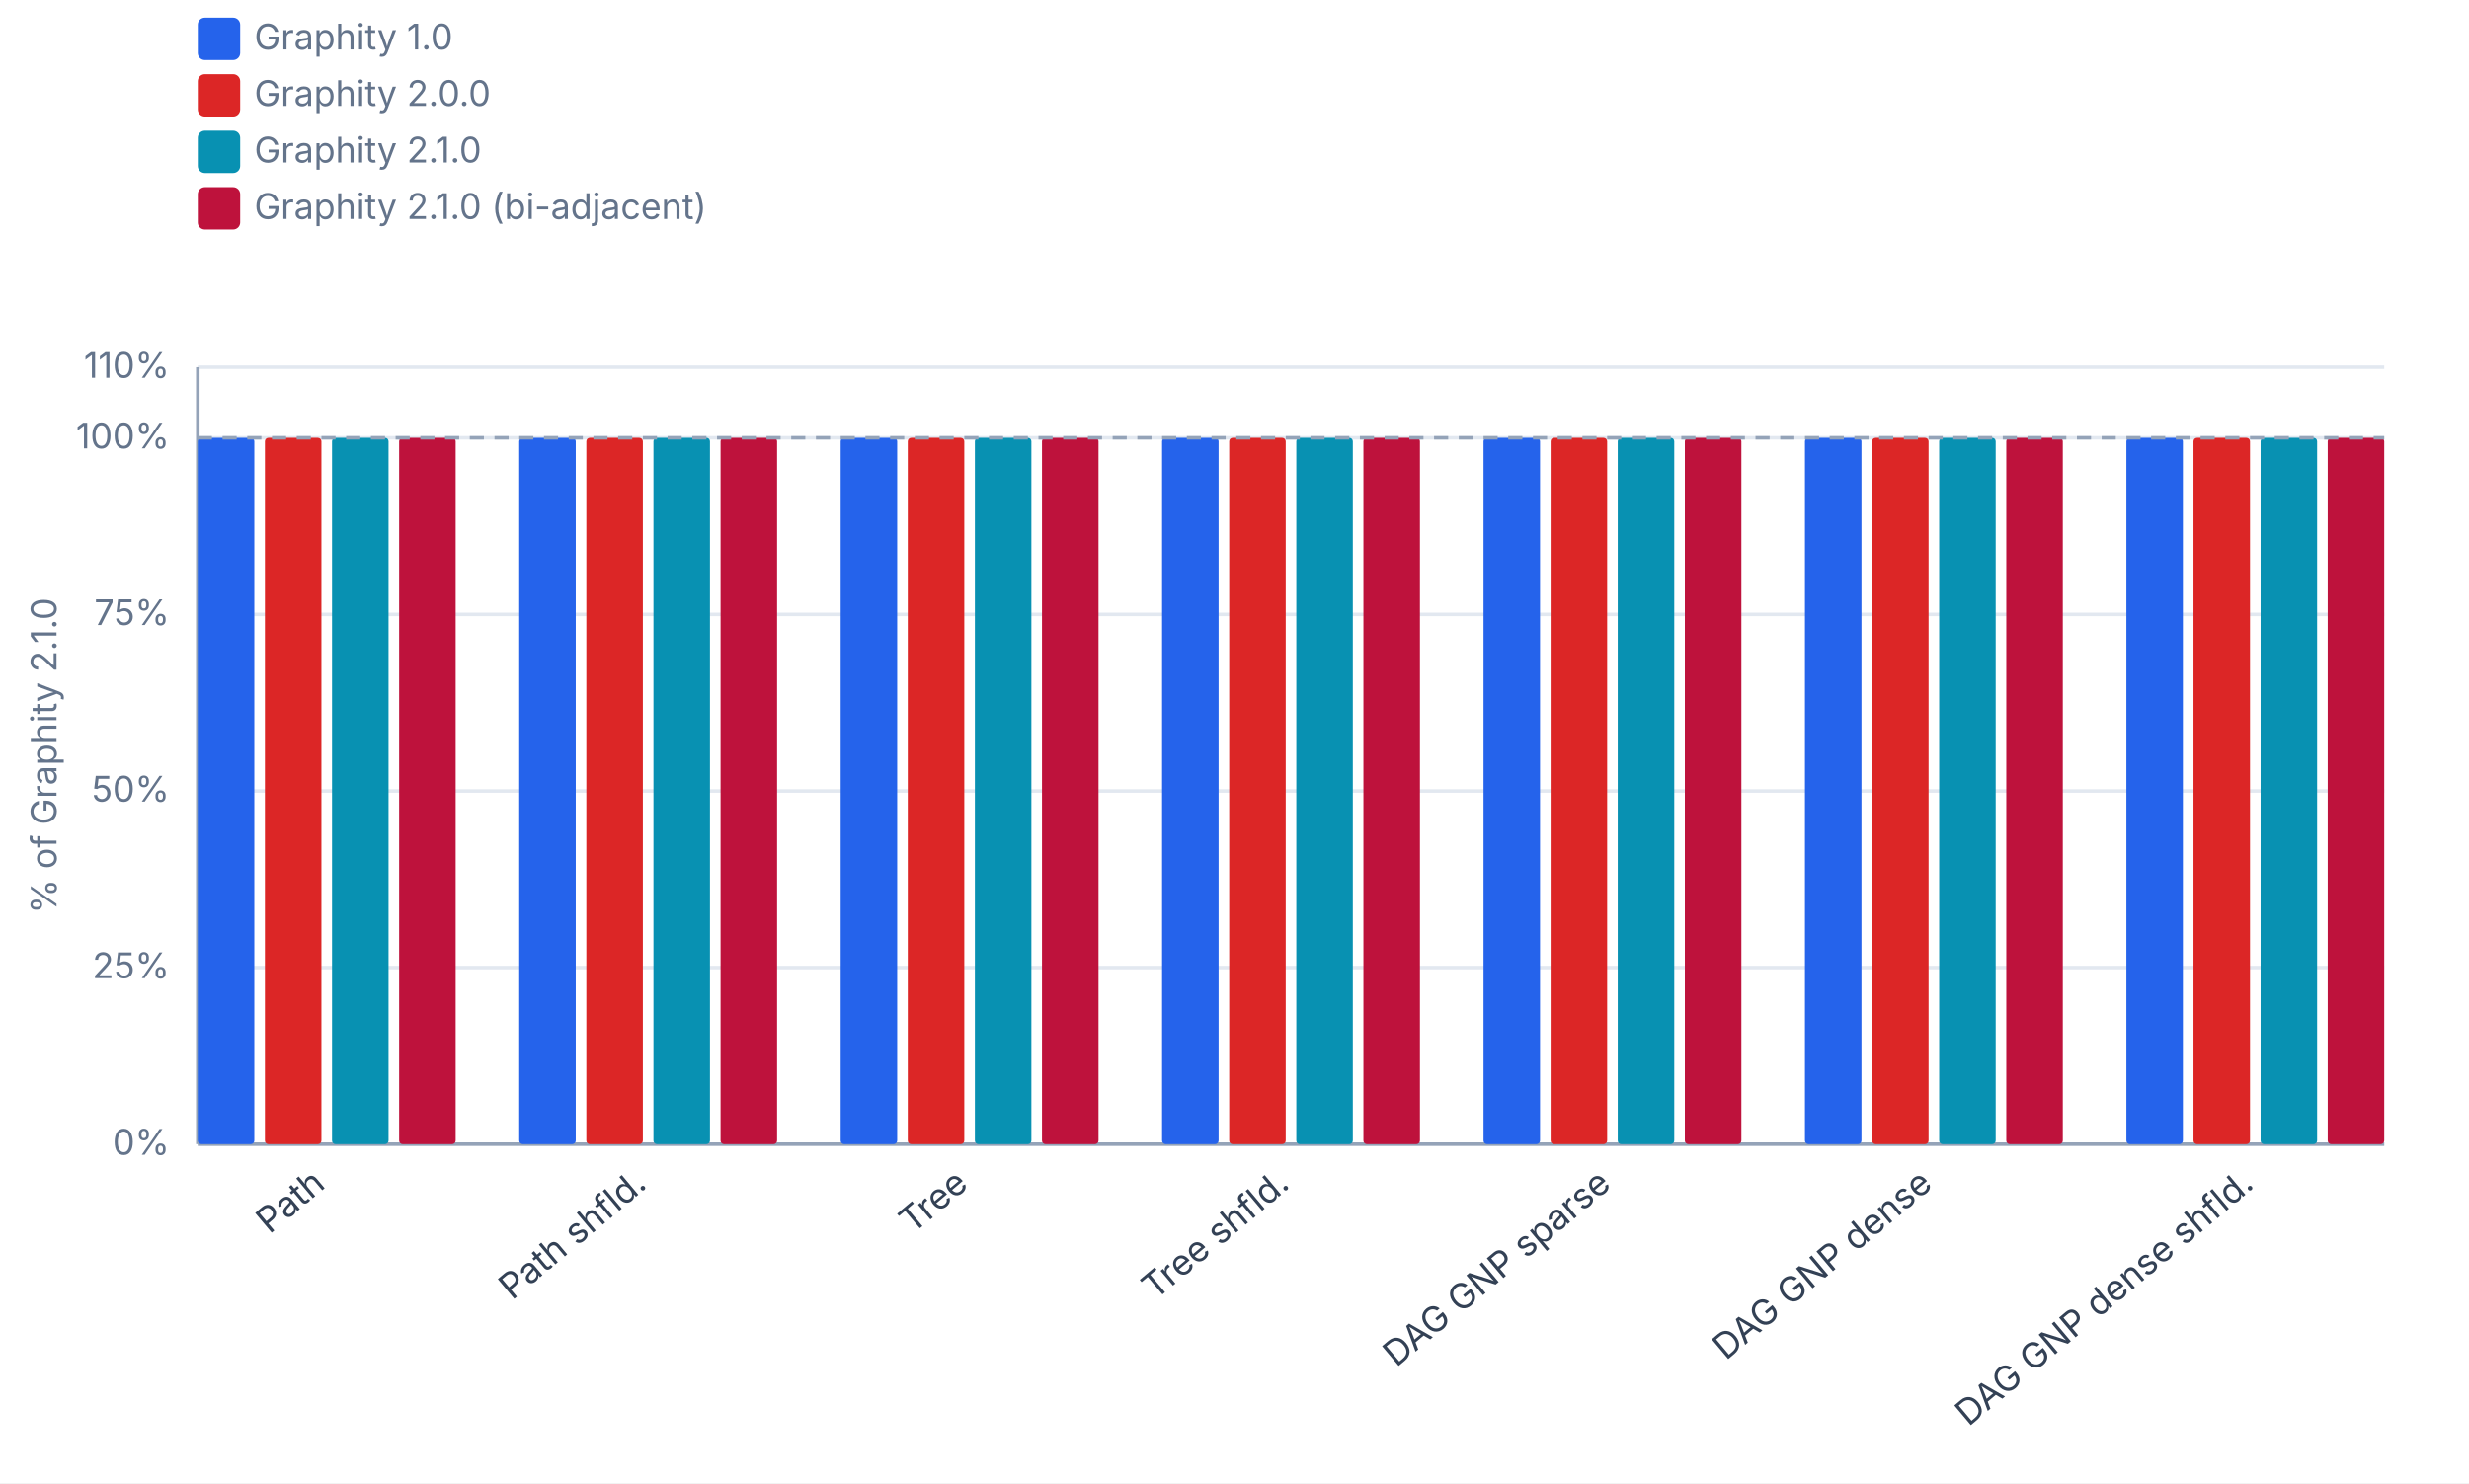
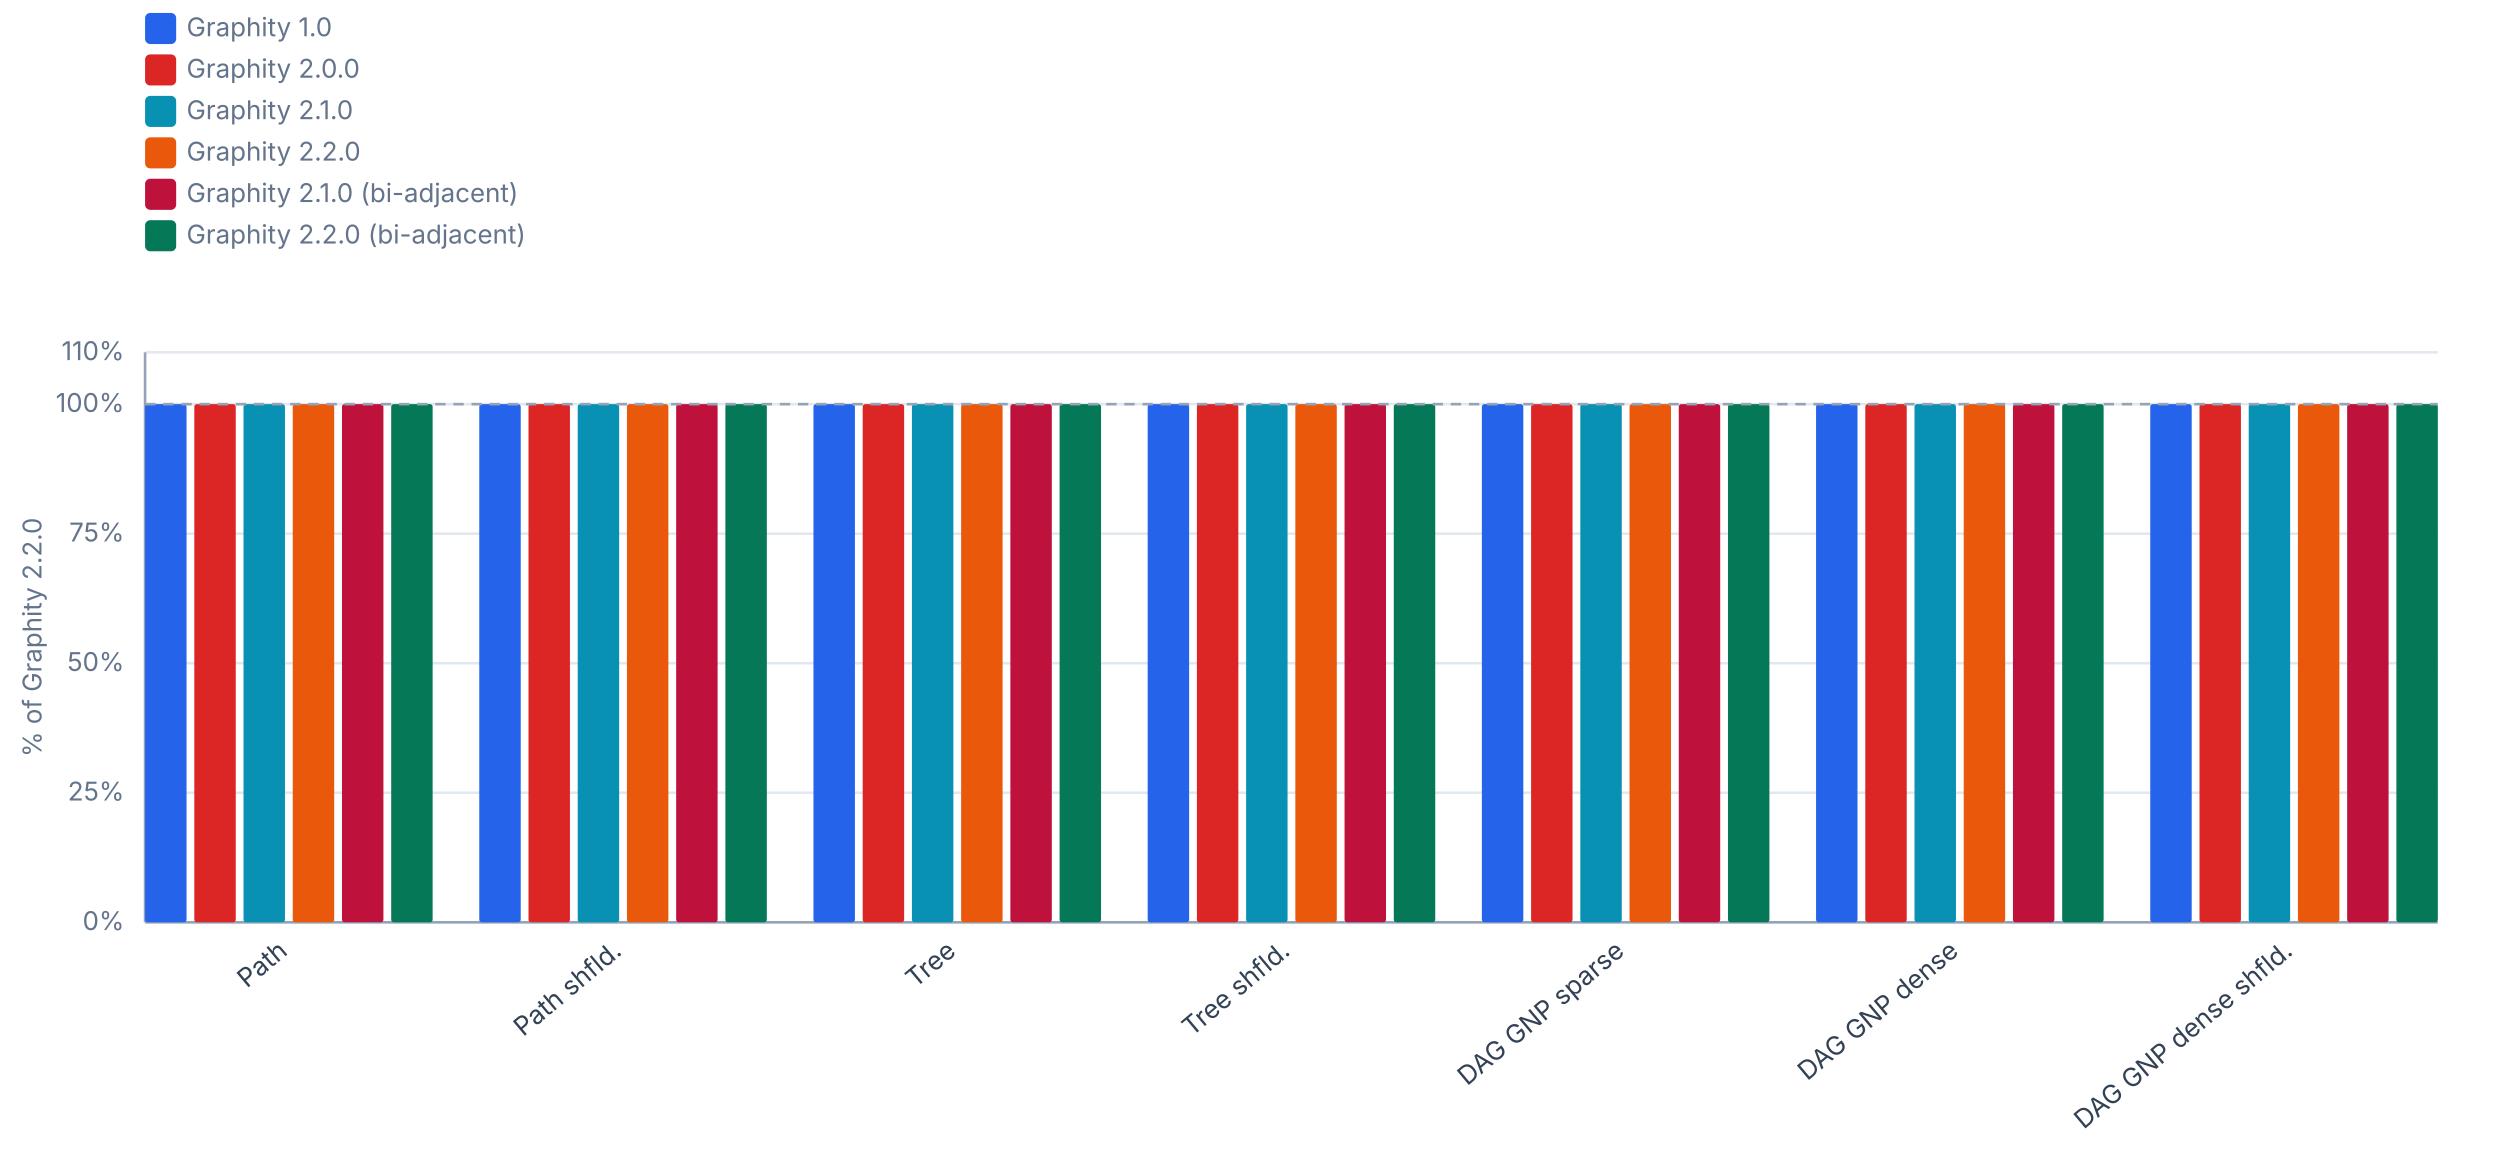
- <svg xmlns="http://www.w3.org/2000/svg" width="699" height="420" viewBox="0 0 699 420" role="img">
+ <svg xmlns="http://www.w3.org/2000/svg" width="965" height="452" viewBox="0 0 965 452" role="img">
  <style>text{font-family:ui-sans-serif,system-ui,-apple-system,Segoe UI,sans-serif;font-size:11px;fill:#334155}.axis{stroke:#94a3b8;stroke-width:1;fill:none}.grid{stroke:#e2e8f0;stroke-width:1}.ylabel{fill:#64748b;font-size:10px}.tick{fill:#64748b;font-size:10px}.xlabel{font-size:10px}</style>
-   <rect x="0" y="0" width="699" height="420" fill="#ffffff" />
+   <rect x="0" y="0" width="965" height="452" fill="#ffffff" />
  <rect x="56" y="5" width="12" height="12" rx="2" fill="#2563eb" />
  <text x="72" y="14" class="tick">Graphity 1.0</text>
  <rect x="56" y="21" width="12" height="12" rx="2" fill="#dc2626" />
  <text x="72" y="30" class="tick">Graphity 2.0.0</text>
  <rect x="56" y="37" width="12" height="12" rx="2" fill="#0891b2" />
  <text x="72" y="46" class="tick">Graphity 2.1.0</text>
-   <rect x="56" y="53" width="12" height="12" rx="2" fill="#be123c" />
-   <text x="72" y="62" class="tick">Graphity 2.1.0 (bi-adjacent)</text>
-   <line class="grid" x1="56" y1="324.0" x2="675" y2="324.0" />
-   <text class="tick" x="48" y="327.0" text-anchor="end">0%</text>
-   <line class="grid" x1="56" y1="274.0" x2="675" y2="274.0" />
-   <text class="tick" x="48" y="277.0" text-anchor="end">25%</text>
-   <line class="grid" x1="56" y1="224.0" x2="675" y2="224.0" />
-   <text class="tick" x="48" y="227.0" text-anchor="end">50%</text>
-   <line class="grid" x1="56" y1="174.0" x2="675" y2="174.0" />
-   <text class="tick" x="48" y="177.0" text-anchor="end">75%</text>
-   <line class="grid" x1="56" y1="124.0" x2="675" y2="124.0" />
-   <text class="tick" x="48" y="127.0" text-anchor="end">100%</text>
-   <line class="grid" x1="56" y1="104.0" x2="675" y2="104.0" />
-   <text class="tick" x="48" y="107.0" text-anchor="end">110%</text>
-   <line class="axis" x1="56" y1="104" x2="56" y2="324" />
-   <line class="axis" x1="56" y1="324" x2="675" y2="324" />
-   <text class="ylabel" x="16" y="214.0" text-anchor="middle" transform="rotate(-90 16 214.0)">% of Graphity 2.1.0</text>
-   <text class="xlabel" x="92.5" y="336.0" text-anchor="end" transform="rotate(-40 92.5 336.0)">Path</text>
-   <rect x="56.0" y="124.0" width="16" height="200.0" fill="#2563eb" rx="1" />
-   <rect x="75.0" y="124.0" width="16" height="200.0" fill="#dc2626" rx="1" />
-   <rect x="94.0" y="124.0" width="16" height="200.0" fill="#0891b2" rx="1" />
-   <rect x="113.0" y="124.0" width="16" height="200.0" fill="#be123c" rx="1" />
-   <text class="xlabel" x="183.5" y="336.0" text-anchor="end" transform="rotate(-40 183.5 336.0)">Path shfld.</text>
-   <rect x="147.0" y="124.0" width="16" height="200.0" fill="#2563eb" rx="1" />
-   <rect x="166.0" y="124.0" width="16" height="200.0" fill="#dc2626" rx="1" />
-   <rect x="185.0" y="124.0" width="16" height="200.0" fill="#0891b2" rx="1" />
-   <rect x="204.0" y="124.0" width="16" height="200.0" fill="#be123c" rx="1" />
-   <text class="xlabel" x="274.5" y="336.0" text-anchor="end" transform="rotate(-40 274.5 336.0)">Tree</text>
-   <rect x="238.0" y="124.0" width="16" height="200.0" fill="#2563eb" rx="1" />
-   <rect x="257.0" y="124.0" width="16" height="200.0" fill="#dc2626" rx="1" />
-   <rect x="276.0" y="124.0" width="16" height="200.0" fill="#0891b2" rx="1" />
-   <rect x="295.0" y="124.0" width="16" height="200.0" fill="#be123c" rx="1" />
-   <text class="xlabel" x="365.5" y="336.0" text-anchor="end" transform="rotate(-40 365.5 336.0)">Tree shfld.</text>
-   <rect x="329.0" y="124.0" width="16" height="200.0" fill="#2563eb" rx="1" />
-   <rect x="348.0" y="124.0" width="16" height="200.0" fill="#dc2626" rx="1" />
-   <rect x="367.0" y="124.0" width="16" height="200.0" fill="#0891b2" rx="1" />
-   <rect x="386.0" y="124.0" width="16" height="200.0" fill="#be123c" rx="1" />
-   <text class="xlabel" x="456.5" y="336.0" text-anchor="end" transform="rotate(-40 456.5 336.0)">DAG GNP sparse</text>
-   <rect x="420.0" y="124.0" width="16" height="200.0" fill="#2563eb" rx="1" />
-   <rect x="439.0" y="124.0" width="16" height="200.0" fill="#dc2626" rx="1" />
-   <rect x="458.0" y="124.0" width="16" height="200.0" fill="#0891b2" rx="1" />
-   <rect x="477.0" y="124.0" width="16" height="200.0" fill="#be123c" rx="1" />
-   <text class="xlabel" x="547.5" y="336.0" text-anchor="end" transform="rotate(-40 547.5 336.0)">DAG GNP dense</text>
-   <rect x="511.0" y="124.0" width="16" height="200.0" fill="#2563eb" rx="1" />
-   <rect x="530.0" y="124.0" width="16" height="200.0" fill="#dc2626" rx="1" />
-   <rect x="549.0" y="124.0" width="16" height="200.0" fill="#0891b2" rx="1" />
-   <rect x="568.0" y="124.0" width="16" height="200.0" fill="#be123c" rx="1" />
-   <text class="xlabel" x="638.5" y="336.0" text-anchor="end" transform="rotate(-40 638.5 336.0)">DAG GNP dense shfld.</text>
-   <rect x="602.0" y="124.0" width="16" height="200.0" fill="#2563eb" rx="1" />
-   <rect x="621.0" y="124.0" width="16" height="200.0" fill="#dc2626" rx="1" />
-   <rect x="640.0" y="124.0" width="16" height="200.0" fill="#0891b2" rx="1" />
-   <rect x="659.0" y="124.0" width="16" height="200.0" fill="#be123c" rx="1" />
-   <line x1="56" y1="124.0" x2="675" y2="124.0" stroke="#94a3b8" stroke-width="1" stroke-dasharray="4 3" />
+   <rect x="56" y="53" width="12" height="12" rx="2" fill="#ea580c" />
+   <text x="72" y="62" class="tick">Graphity 2.2.0</text>
+   <rect x="56" y="69" width="12" height="12" rx="2" fill="#be123c" />
+   <text x="72" y="78" class="tick">Graphity 2.1.0 (bi-adjacent)</text>
+   <rect x="56" y="85" width="12" height="12" rx="2" fill="#047857" />
+   <text x="72" y="94" class="tick">Graphity 2.2.0 (bi-adjacent)</text>
+   <line class="grid" x1="56" y1="356.0" x2="941" y2="356.0" />
+   <text class="tick" x="48" y="359.0" text-anchor="end">0%</text>
+   <line class="grid" x1="56" y1="306.0" x2="941" y2="306.0" />
+   <text class="tick" x="48" y="309.0" text-anchor="end">25%</text>
+   <line class="grid" x1="56" y1="256.0" x2="941" y2="256.0" />
+   <text class="tick" x="48" y="259.0" text-anchor="end">50%</text>
+   <line class="grid" x1="56" y1="206.0" x2="941" y2="206.0" />
+   <text class="tick" x="48" y="209.0" text-anchor="end">75%</text>
+   <line class="grid" x1="56" y1="156.0" x2="941" y2="156.0" />
+   <text class="tick" x="48" y="159.0" text-anchor="end">100%</text>
+   <line class="grid" x1="56" y1="136.0" x2="941" y2="136.0" />
+   <text class="tick" x="48" y="139.0" text-anchor="end">110%</text>
+   <line class="axis" x1="56" y1="136" x2="56" y2="356" />
+   <line class="axis" x1="56" y1="356" x2="941" y2="356" />
+   <text class="ylabel" x="16" y="246.0" text-anchor="middle" transform="rotate(-90 16 246.0)">% of Graphity 2.2.0</text>
+   <text class="xlabel" x="111.5" y="368.0" text-anchor="end" transform="rotate(-40 111.5 368.0)">Path</text>
+   <rect x="56.0" y="156.0" width="16" height="200.0" fill="#2563eb" rx="1" />
+   <rect x="75.0" y="156.0" width="16" height="200.0" fill="#dc2626" rx="1" />
+   <rect x="94.0" y="156.0" width="16" height="200.0" fill="#0891b2" rx="1" />
+   <rect x="113.0" y="156.0" width="16" height="200.0" fill="#ea580c" rx="1" />
+   <rect x="132.0" y="156.0" width="16" height="200.0" fill="#be123c" rx="1" />
+   <rect x="151.0" y="156.0" width="16" height="200.0" fill="#047857" rx="1" />
+   <text class="xlabel" x="240.5" y="368.0" text-anchor="end" transform="rotate(-40 240.5 368.0)">Path shfld.</text>
+   <rect x="185.0" y="156.0" width="16" height="200.0" fill="#2563eb" rx="1" />
+   <rect x="204.0" y="156.0" width="16" height="200.0" fill="#dc2626" rx="1" />
+   <rect x="223.0" y="156.0" width="16" height="200.0" fill="#0891b2" rx="1" />
+   <rect x="242.0" y="156.0" width="16" height="200.0" fill="#ea580c" rx="1" />
+   <rect x="261.0" y="156.0" width="16" height="200.0" fill="#be123c" rx="1" />
+   <rect x="280.0" y="156.0" width="16" height="200.0" fill="#047857" rx="1" />
+   <text class="xlabel" x="369.5" y="368.0" text-anchor="end" transform="rotate(-40 369.5 368.0)">Tree</text>
+   <rect x="314.0" y="156.0" width="16" height="200.0" fill="#2563eb" rx="1" />
+   <rect x="333.0" y="156.0" width="16" height="200.0" fill="#dc2626" rx="1" />
+   <rect x="352.0" y="156.0" width="16" height="200.0" fill="#0891b2" rx="1" />
+   <rect x="371.0" y="156.0" width="16" height="200.0" fill="#ea580c" rx="1" />
+   <rect x="390.0" y="156.0" width="16" height="200.0" fill="#be123c" rx="1" />
+   <rect x="409.0" y="156.0" width="16" height="200.0" fill="#047857" rx="1" />
+   <text class="xlabel" x="498.5" y="368.0" text-anchor="end" transform="rotate(-40 498.5 368.0)">Tree shfld.</text>
+   <rect x="443.0" y="156.0" width="16" height="200.0" fill="#2563eb" rx="1" />
+   <rect x="462.0" y="156.0" width="16" height="200.0" fill="#dc2626" rx="1" />
+   <rect x="481.0" y="156.0" width="16" height="200.0" fill="#0891b2" rx="1" />
+   <rect x="500.0" y="156.0" width="16" height="200.0" fill="#ea580c" rx="1" />
+   <rect x="519.0" y="156.0" width="16" height="200.0" fill="#be123c" rx="1" />
+   <rect x="538.0" y="156.0" width="16" height="200.0" fill="#047857" rx="1" />
+   <text class="xlabel" x="627.5" y="368.0" text-anchor="end" transform="rotate(-40 627.5 368.0)">DAG GNP sparse</text>
+   <rect x="572.0" y="156.0" width="16" height="200.0" fill="#2563eb" rx="1" />
+   <rect x="591.0" y="156.0" width="16" height="200.0" fill="#dc2626" rx="1" />
+   <rect x="610.0" y="156.0" width="16" height="200.0" fill="#0891b2" rx="1" />
+   <rect x="629.0" y="156.0" width="16" height="200.0" fill="#ea580c" rx="1" />
+   <rect x="648.0" y="156.0" width="16" height="200.0" fill="#be123c" rx="1" />
+   <rect x="667.0" y="156.0" width="16" height="200.0" fill="#047857" rx="1" />
+   <text class="xlabel" x="756.5" y="368.0" text-anchor="end" transform="rotate(-40 756.5 368.0)">DAG GNP dense</text>
+   <rect x="701.0" y="156.0" width="16" height="200.0" fill="#2563eb" rx="1" />
+   <rect x="720.0" y="156.0" width="16" height="200.0" fill="#dc2626" rx="1" />
+   <rect x="739.0" y="156.0" width="16" height="200.0" fill="#0891b2" rx="1" />
+   <rect x="758.0" y="156.0" width="16" height="200.0" fill="#ea580c" rx="1" />
+   <rect x="777.0" y="156.0" width="16" height="200.0" fill="#be123c" rx="1" />
+   <rect x="796.0" y="156.0" width="16" height="200.0" fill="#047857" rx="1" />
+   <text class="xlabel" x="885.5" y="368.0" text-anchor="end" transform="rotate(-40 885.5 368.0)">DAG GNP dense shfld.</text>
+   <rect x="830.0" y="156.0" width="16" height="200.0" fill="#2563eb" rx="1" />
+   <rect x="849.0" y="156.0" width="16" height="200.0" fill="#dc2626" rx="1" />
+   <rect x="868.0" y="156.0" width="16" height="200.0" fill="#0891b2" rx="1" />
+   <rect x="887.0" y="156.0" width="16" height="200.0" fill="#ea580c" rx="1" />
+   <rect x="906.0" y="156.0" width="16" height="200.0" fill="#be123c" rx="1" />
+   <rect x="925.0" y="156.0" width="16" height="200.0" fill="#047857" rx="1" />
+   <line x1="56" y1="156.0" x2="941" y2="156.0" stroke="#94a3b8" stroke-width="1" stroke-dasharray="4 3" />
</svg>
